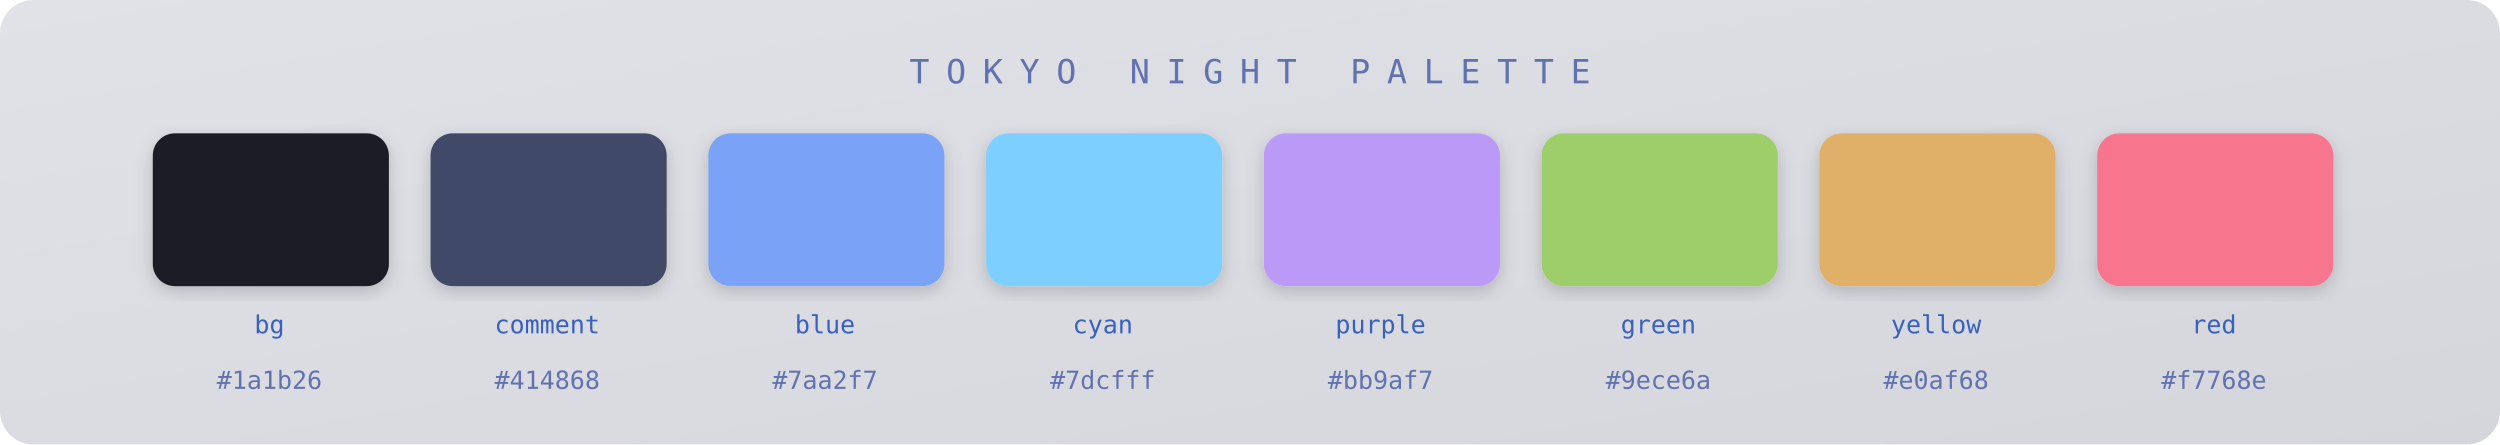
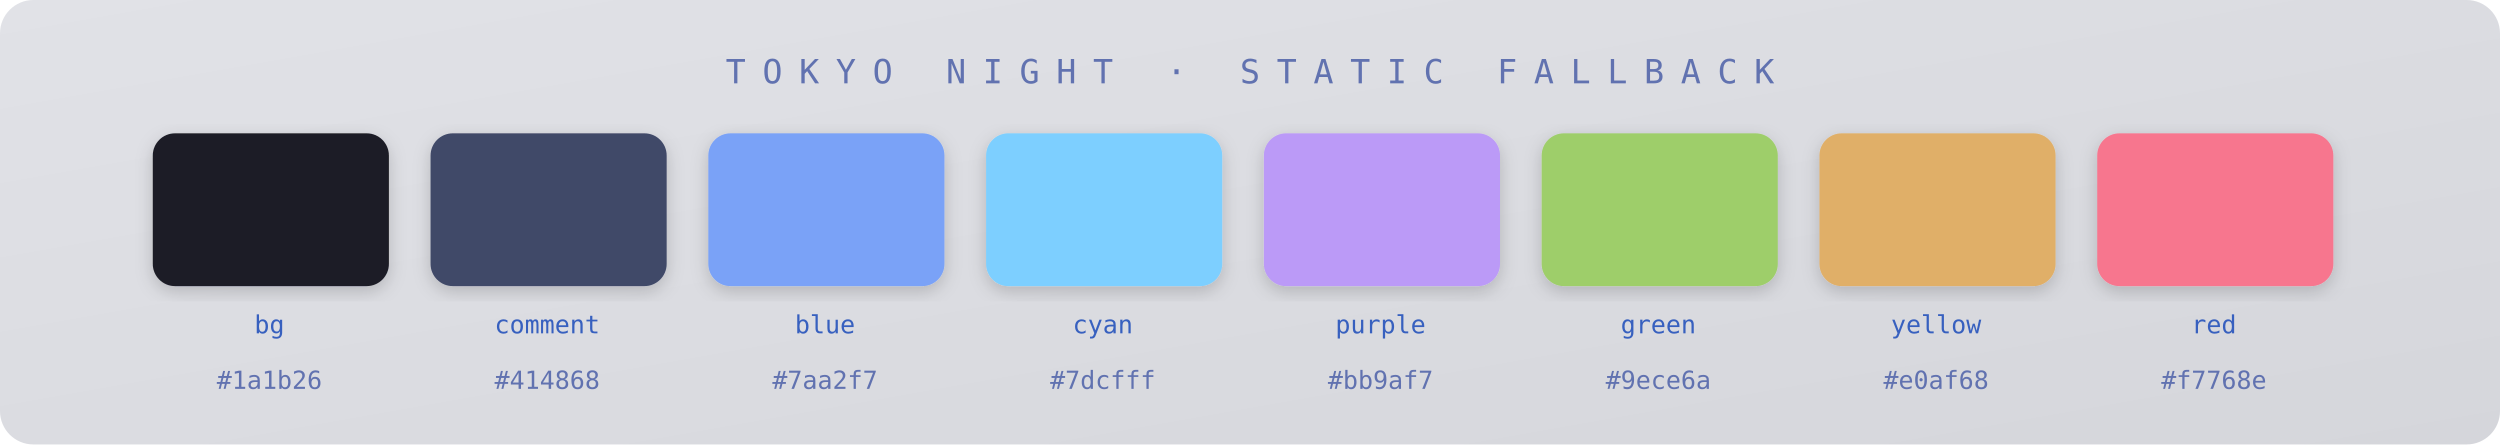
<svg xmlns="http://www.w3.org/2000/svg" width="900" height="160" viewBox="0 0 900 160">
  <defs>
    <linearGradient id="pbg" x1="0%" y1="0%" x2="100%" y2="100%">
      <stop offset="0%" style="stop-color:#e1e2e7" />
      <stop offset="100%" style="stop-color:#d5d6db" />
    </linearGradient>
    <filter id="shadow">
      <feDropShadow dx="0" dy="2" stdDeviation="3" flood-color="#000" flood-opacity="0.18" />
    </filter>
  </defs>
  <rect width="900" height="160" rx="12" fill="url(#pbg)" />
-   <text x="450" y="30" text-anchor="middle" font-family="'JetBrains Mono', monospace" font-size="12" fill="#6172b0" letter-spacing="6">TOKYO NIGHT PALETTE</text>
+   <text x="450" y="30" text-anchor="middle" font-family="'JetBrains Mono', monospace" font-size="12" fill="#6172b0" letter-spacing="6">TOKYO NIGHT  ·  STATIC FALLBACK</text>
  <g filter="url(#shadow)">
    <rect x="55" y="48" width="85" height="55" rx="8" fill="#1a1b26" />
    <rect x="155" y="48" width="85" height="55" rx="8" fill="#414868" />
    <rect x="255" y="48" width="85" height="55" rx="8" fill="#7aa2f7" />
    <rect x="355" y="48" width="85" height="55" rx="8" fill="#7dcfff" />
    <rect x="455" y="48" width="85" height="55" rx="8" fill="#bb9af7" />
    <rect x="555" y="48" width="85" height="55" rx="8" fill="#9ece6a" />
    <rect x="655" y="48" width="85" height="55" rx="8" fill="#e0af68" />
    <rect x="755" y="48" width="85" height="55" rx="8" fill="#f7768e" />
  </g>
  <g font-family="'JetBrains Mono', monospace" font-size="9" fill="#3760bf" text-anchor="middle">
    <text x="97" y="120">bg</text>
    <text x="197" y="120">comment</text>
    <text x="297" y="120">blue</text>
    <text x="397" y="120">cyan</text>
    <text x="497" y="120">purple</text>
    <text x="597" y="120">green</text>
    <text x="697" y="120">yellow</text>
    <text x="797" y="120">red</text>
  </g>
  <g font-family="'JetBrains Mono', monospace" font-size="9" fill="#6172b0" text-anchor="middle">
    <text x="97" y="140">#1a1b26</text>
    <text x="197" y="140">#414868</text>
    <text x="297" y="140">#7aa2f7</text>
    <text x="397" y="140">#7dcfff</text>
    <text x="497" y="140">#bb9af7</text>
    <text x="597" y="140">#9ece6a</text>
    <text x="697" y="140">#e0af68</text>
    <text x="797" y="140">#f7768e</text>
  </g>
</svg>
